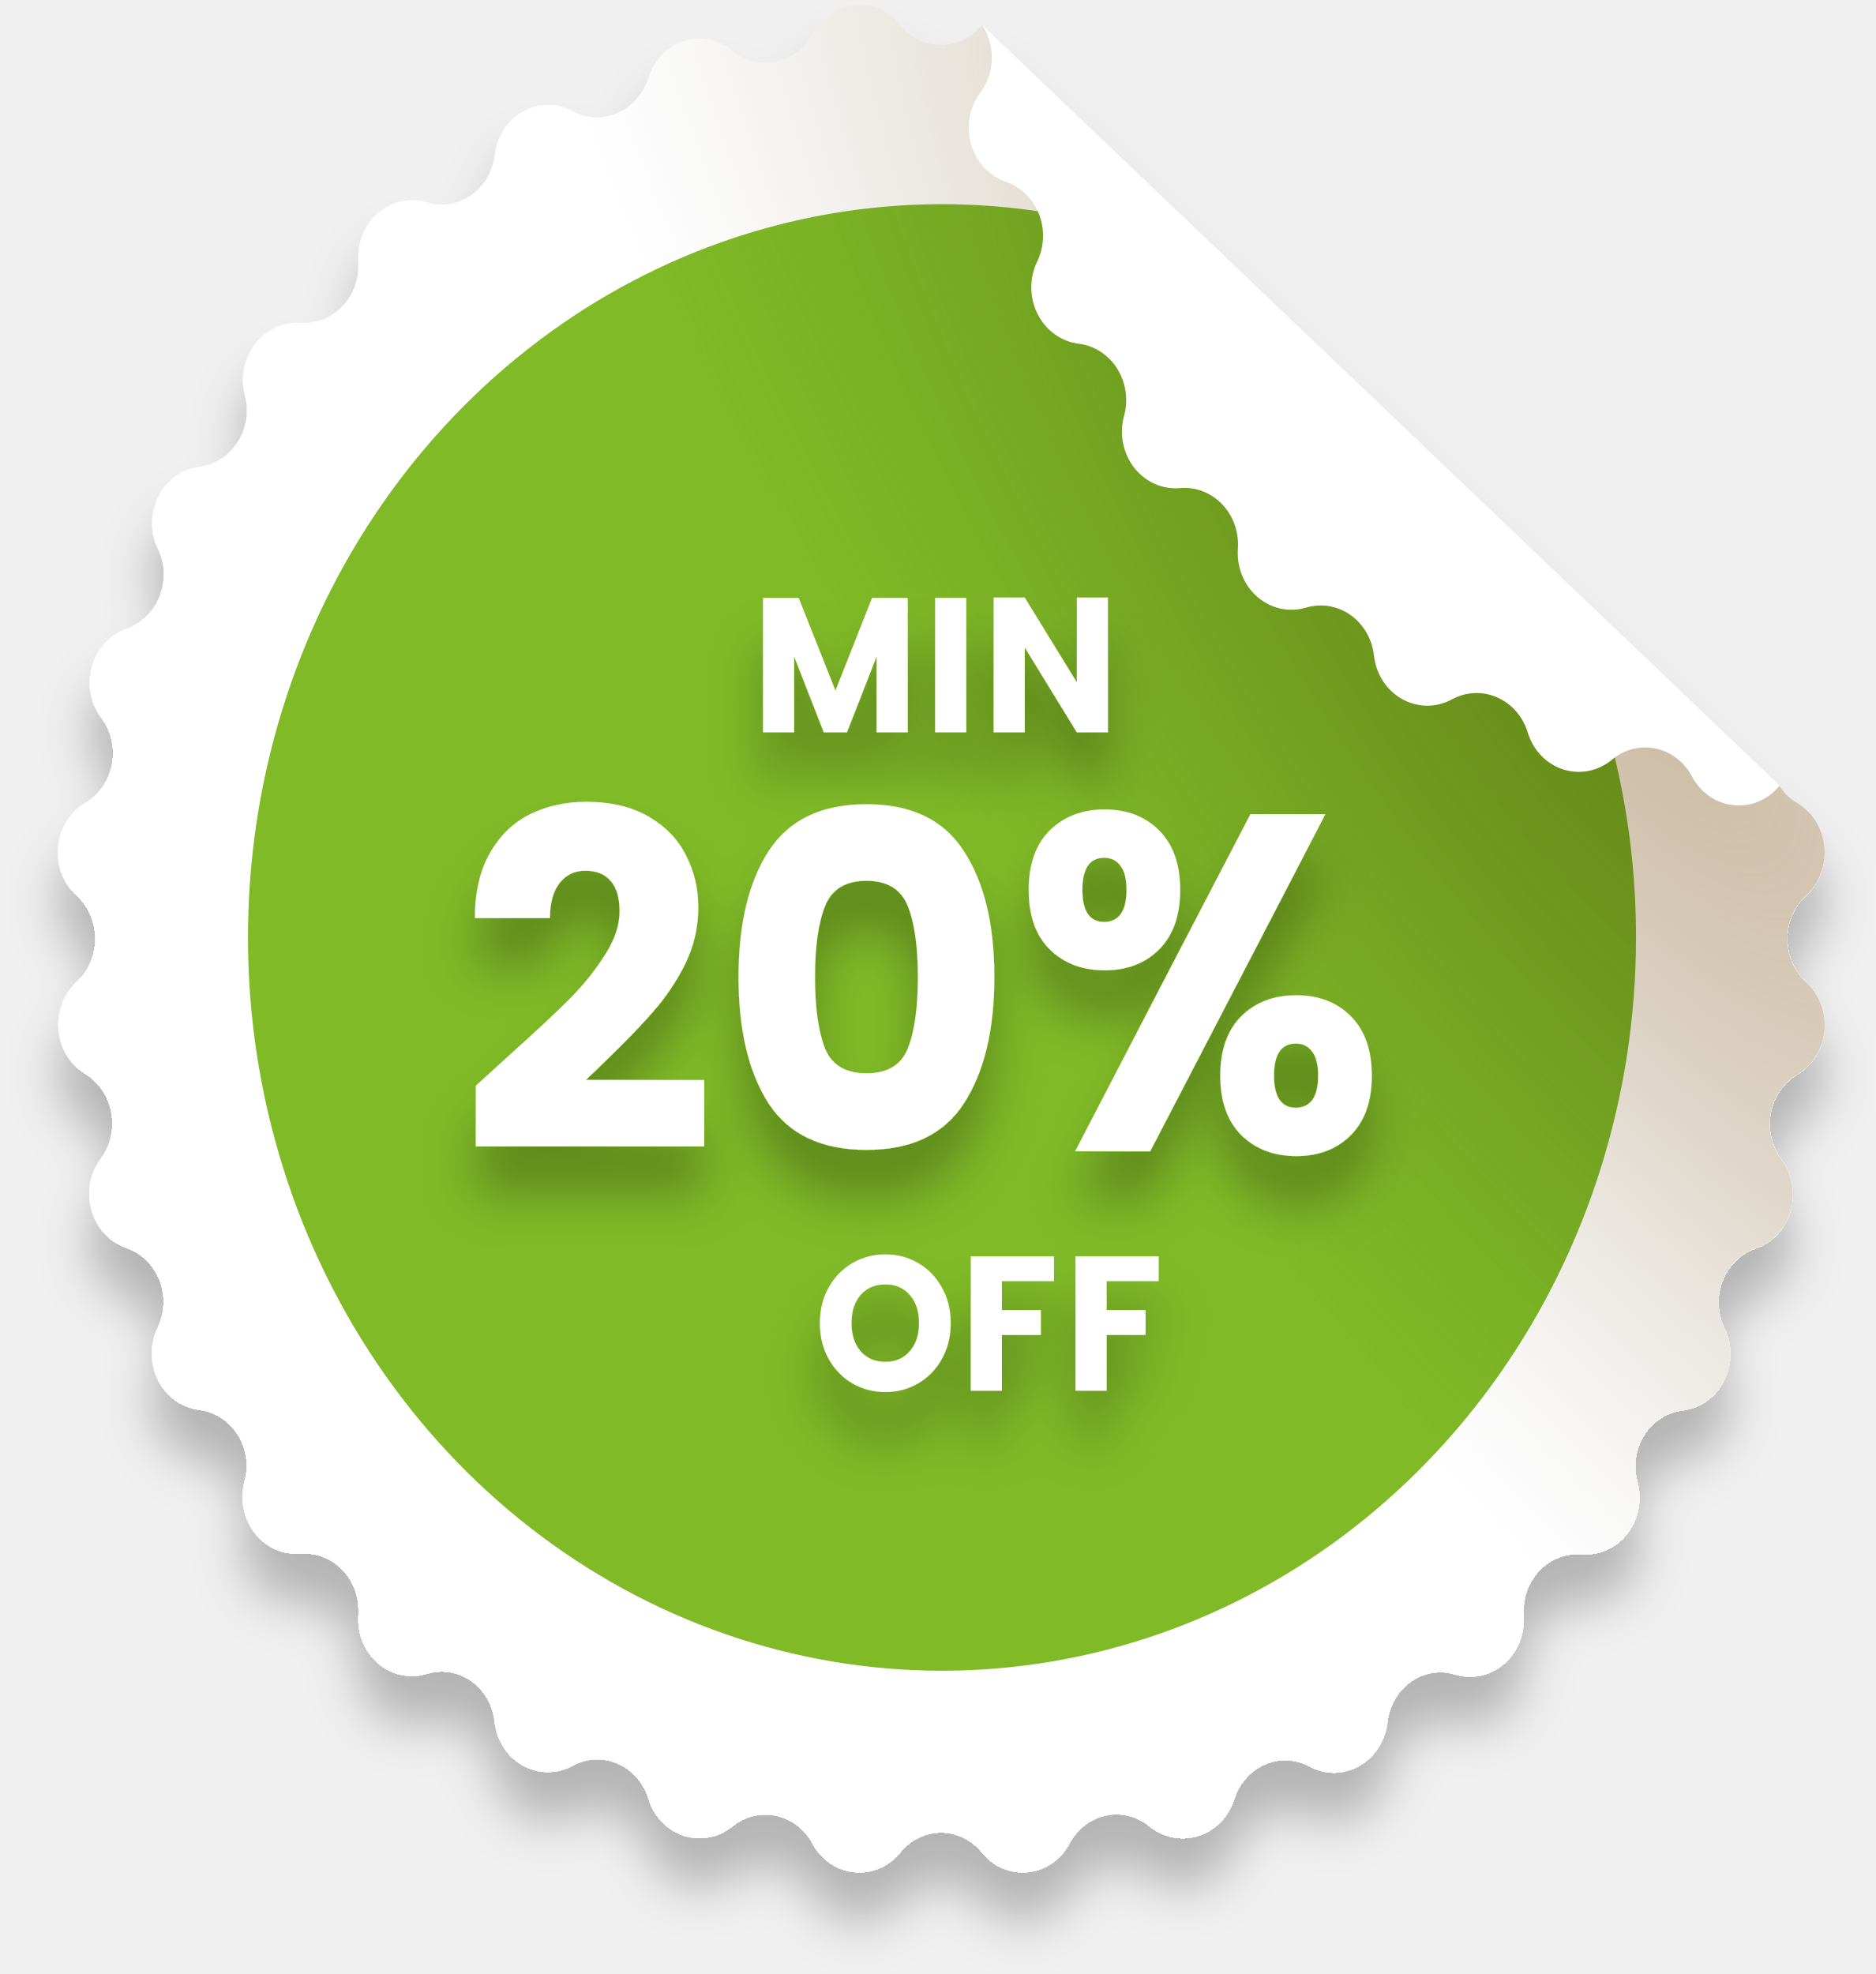
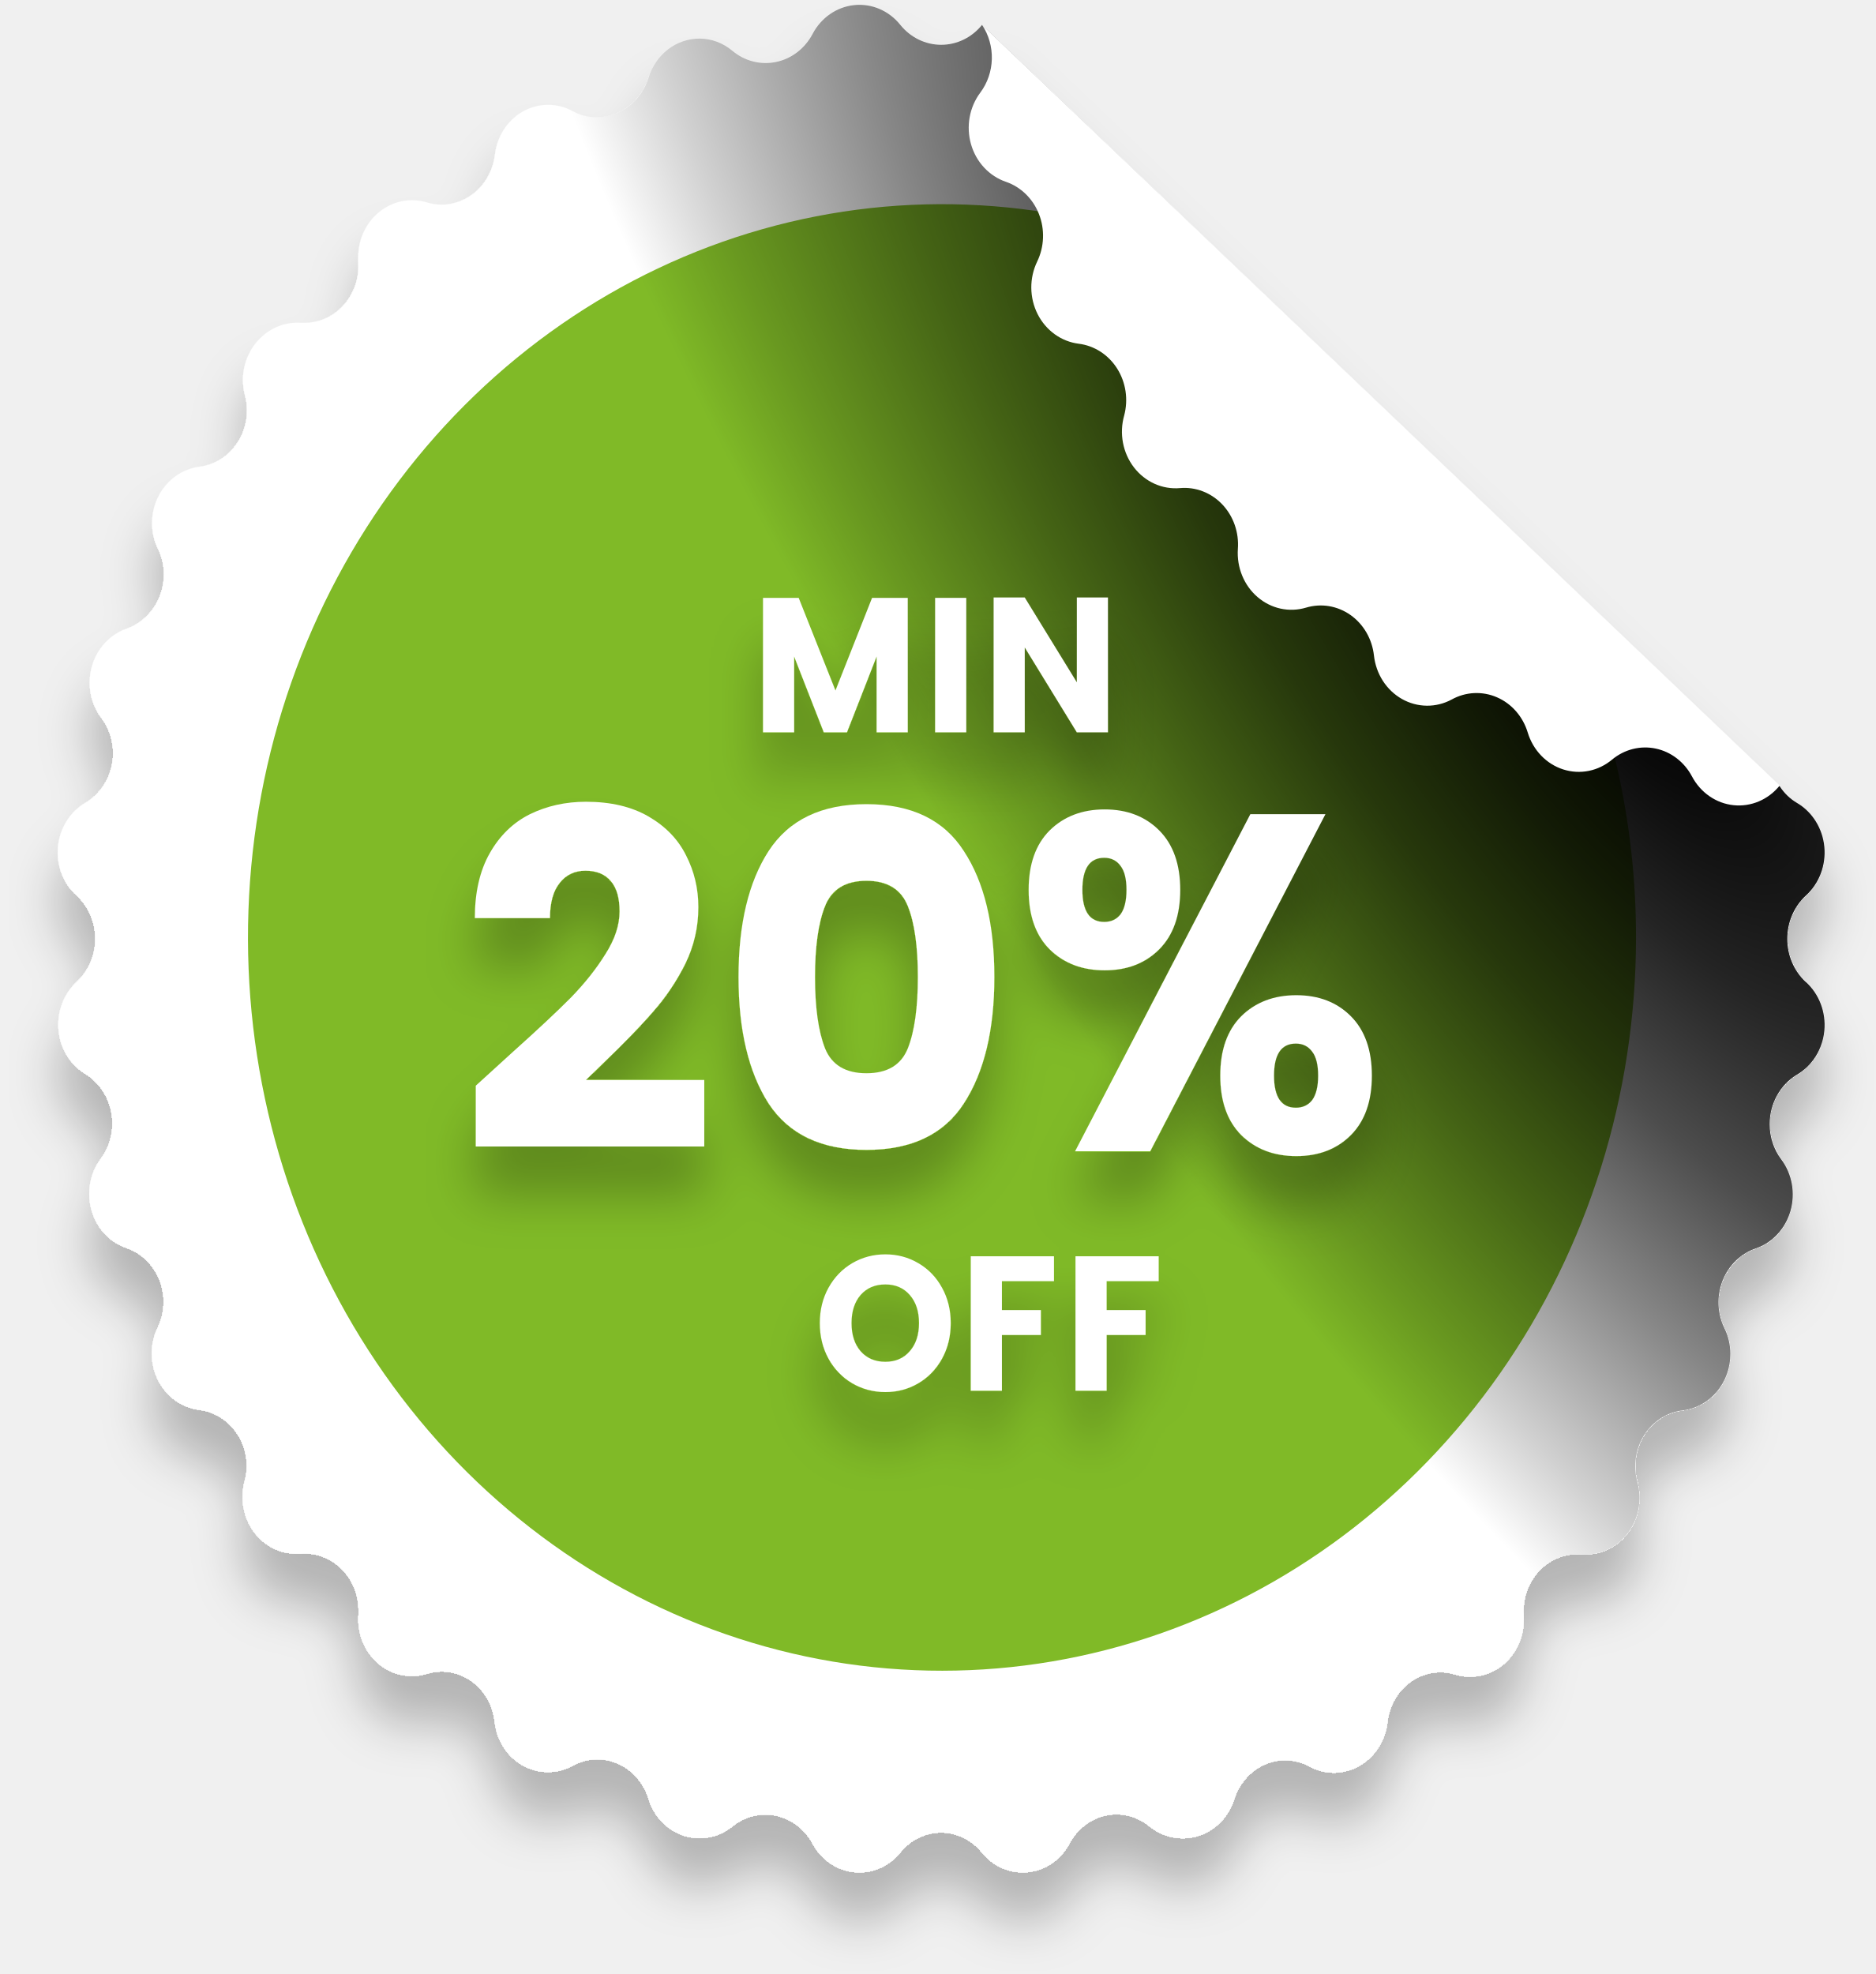
<svg xmlns="http://www.w3.org/2000/svg" width="153" height="161" viewBox="0 0 153 161" fill="none">
  <g id="Sticker">
    <g id="Vector" filter="url(#filter0_d_629_17423)">
      <path d="M147.289 80.085C147.826 80.57 148.244 81.184 148.507 81.876C148.771 82.569 148.872 83.318 148.803 84.06C148.733 84.803 148.494 85.516 148.107 86.141C147.72 86.764 147.196 87.28 146.579 87.644C145.9 88.047 145.334 88.635 144.942 89.347C144.549 90.058 144.343 90.867 144.345 91.691C144.34 92.731 144.671 93.743 145.285 94.557C145.722 95.142 146.02 95.831 146.151 96.563C146.282 97.296 146.244 98.052 146.04 98.766C145.835 99.48 145.47 100.131 144.976 100.663C144.482 101.196 143.873 101.595 143.201 101.825C142.598 102.03 142.044 102.371 141.578 102.825C141.112 103.278 140.745 103.833 140.502 104.452C140.259 105.07 140.146 105.737 140.171 106.406C140.197 107.075 140.359 107.73 140.648 108.326C140.968 108.973 141.136 109.693 141.136 110.424C141.139 111.561 140.745 112.659 140.031 113.509C139.316 114.359 138.33 114.901 137.261 115.032C136.629 115.102 136.018 115.318 135.474 115.666C134.929 116.013 134.463 116.483 134.109 117.041C133.756 117.6 133.523 118.234 133.427 118.899C133.331 119.563 133.375 120.242 133.556 120.886C133.75 121.605 133.777 122.363 133.634 123.095C133.49 123.827 133.18 124.511 132.731 125.088C132.282 125.666 131.707 126.12 131.055 126.411C130.404 126.702 129.695 126.821 128.99 126.759H128.626C128.023 126.76 127.426 126.892 126.874 127.149C126.322 127.405 125.826 127.78 125.418 128.249C125.009 128.718 124.698 129.271 124.502 129.874C124.307 130.477 124.232 131.117 124.282 131.752C124.282 131.892 124.282 132.023 124.282 132.145C124.279 132.859 124.12 133.562 123.817 134.2C123.514 134.838 123.075 135.394 122.535 135.823C121.995 136.252 121.368 136.543 120.704 136.674C120.039 136.804 119.356 136.771 118.706 136.576C118.096 136.385 117.453 136.339 116.824 136.44C116.195 136.541 115.595 136.787 115.066 137.161C114.537 137.534 114.093 138.026 113.764 138.602C113.436 139.177 113.231 139.822 113.165 140.491C113.029 141.615 112.513 142.65 111.711 143.402C110.909 144.155 109.875 144.575 108.803 144.584C108.111 144.586 107.429 144.409 106.817 144.069C106.253 143.765 105.634 143.594 105.001 143.568C104.369 143.541 103.739 143.66 103.154 143.915C102.569 144.171 102.044 144.557 101.614 145.048C101.184 145.538 100.86 146.121 100.664 146.757C100.437 147.461 100.055 148.097 99.55 148.614C99.044 149.13 98.429 149.512 97.756 149.728C97.083 149.944 96.371 149.988 95.679 149.856C94.987 149.723 94.334 149.419 93.775 148.968C93.278 148.555 92.702 148.26 92.087 148.104C91.471 147.948 90.832 147.935 90.211 148.065C89.59 148.195 89.004 148.465 88.491 148.857C87.978 149.249 87.552 149.753 87.241 150.335C86.898 150.988 86.411 151.544 85.82 151.954C85.23 152.365 84.553 152.618 83.85 152.691C83.147 152.765 82.437 152.657 81.781 152.377C81.126 152.098 80.544 151.654 80.087 151.084C79.676 150.576 79.165 150.168 78.59 149.889C78.016 149.609 77.39 149.464 76.758 149.464C76.125 149.464 75.5 149.609 74.925 149.889C74.35 150.168 73.84 150.576 73.429 151.084C72.97 151.654 72.388 152.097 71.732 152.377C71.076 152.657 70.365 152.765 69.661 152.691C68.957 152.617 68.28 152.364 67.689 151.954C67.098 151.544 66.609 150.988 66.265 150.335C65.949 149.757 65.52 149.258 65.007 148.869C64.493 148.481 63.907 148.213 63.287 148.084C62.668 147.954 62.029 147.966 61.414 148.119C60.8 148.271 60.223 148.561 59.722 148.968C59.165 149.419 58.514 149.722 57.823 149.851C57.131 149.98 56.421 149.932 55.751 149.709C55.082 149.487 54.472 149.097 53.975 148.574C53.478 148.05 53.108 147.408 52.896 146.701C52.7 146.059 52.373 145.469 51.94 144.974C51.506 144.479 50.975 144.09 50.384 143.834C49.793 143.578 49.156 143.461 48.518 143.492C47.88 143.523 47.256 143.701 46.69 144.013C46.077 144.351 45.395 144.528 44.704 144.528C43.628 144.533 42.589 144.117 41.785 143.362C40.982 142.606 40.471 141.564 40.351 140.435C40.283 139.766 40.078 139.121 39.748 138.545C39.418 137.97 38.973 137.478 38.444 137.104C37.914 136.731 37.313 136.485 36.684 136.384C36.054 136.282 35.411 136.329 34.801 136.519C34.121 136.725 33.403 136.753 32.711 136.602C32.018 136.45 31.37 136.123 30.823 135.648C30.277 135.174 29.847 134.566 29.572 133.878C29.296 133.189 29.183 132.44 29.242 131.695C29.242 131.564 29.242 131.443 29.242 131.311C29.24 130.675 29.114 130.047 28.872 129.464C28.629 128.882 28.275 128.359 27.832 127.928C27.39 127.498 26.867 127.168 26.298 126.96C25.729 126.753 25.126 126.671 24.526 126.722H24.162C23.486 126.721 22.819 126.555 22.214 126.236C21.608 125.918 21.081 125.456 20.673 124.886C20.265 124.316 19.988 123.654 19.863 122.952C19.737 122.25 19.767 121.527 19.951 120.84C20.066 120.423 20.126 119.991 20.128 119.556C20.126 118.425 19.73 117.334 19.016 116.491C18.301 115.648 17.318 115.112 16.254 114.985C15.185 114.854 14.199 114.312 13.485 113.462C12.77 112.612 12.377 111.514 12.38 110.377C12.38 109.646 12.547 108.926 12.867 108.279C13.184 107.63 13.348 106.91 13.346 106.181C13.347 105.202 13.054 104.248 12.509 103.457C11.964 102.666 11.196 102.078 10.314 101.778C9.431 101.478 8.661 100.889 8.116 100.096C7.571 99.303 7.279 98.347 7.282 97.367C7.277 96.327 7.612 95.318 8.23 94.51C8.62 93.983 8.898 93.373 9.046 92.723C9.194 92.073 9.209 91.396 9.088 90.74C8.968 90.083 8.716 89.461 8.35 88.916C7.983 88.37 7.51 87.915 6.963 87.579C6.355 87.214 5.84 86.701 5.459 86.083C5.078 85.464 4.844 84.758 4.775 84.023C4.706 83.289 4.806 82.548 5.064 81.863C5.323 81.177 5.734 80.568 6.262 80.085C6.737 79.646 7.117 79.104 7.378 78.497C7.638 77.889 7.773 77.23 7.773 76.563C7.773 75.897 7.638 75.237 7.378 74.63C7.117 74.023 6.737 73.481 6.262 73.041C5.721 72.56 5.299 71.947 5.032 71.254C4.765 70.562 4.662 69.811 4.731 69.067C4.8 68.323 5.039 67.608 5.428 66.984C5.817 66.359 6.343 65.844 6.963 65.483C7.521 65.157 8.005 64.706 8.382 64.162C8.758 63.618 9.017 62.993 9.142 62.332C9.266 61.671 9.252 60.989 9.1 60.335C8.949 59.68 8.664 59.068 8.266 58.542C7.647 57.73 7.312 56.718 7.317 55.676C7.314 54.698 7.605 53.744 8.149 52.953C8.692 52.162 9.46 51.573 10.341 51.273C11.219 50.964 11.983 50.373 12.527 49.582C13.07 48.791 13.366 47.839 13.373 46.862C13.373 46.132 13.209 45.413 12.894 44.764C12.573 44.116 12.405 43.396 12.406 42.665C12.405 41.53 12.8 40.434 13.514 39.586C14.229 38.738 15.213 38.197 16.28 38.066C17.345 37.936 18.327 37.397 19.041 36.553C19.755 35.709 20.151 34.618 20.155 33.486C20.152 33.052 20.093 32.62 19.977 32.203C19.869 31.791 19.815 31.366 19.818 30.938C19.826 30.304 19.956 29.679 20.201 29.1C20.445 28.52 20.797 28 21.238 27.569C21.678 27.138 22.196 26.806 22.761 26.593C23.326 26.38 23.927 26.291 24.526 26.33C24.65 26.33 24.765 26.33 24.889 26.33C25.492 26.326 26.087 26.19 26.637 25.931C27.188 25.673 27.682 25.297 28.089 24.828C28.496 24.358 28.807 23.805 29.002 23.203C29.198 22.601 29.273 21.963 29.224 21.328C29.224 21.206 29.224 21.075 29.224 20.953C29.225 20.239 29.382 19.535 29.684 18.895C29.985 18.256 30.423 17.698 30.962 17.267C31.501 16.837 32.128 16.543 32.792 16.411C33.457 16.279 34.141 16.311 34.792 16.504C35.187 16.626 35.596 16.689 36.007 16.692C37.076 16.696 38.11 16.287 38.913 15.541C39.717 14.796 40.234 13.766 40.368 12.645C40.489 11.516 41 10.473 41.803 9.718C42.607 8.962 43.646 8.547 44.722 8.552C45.413 8.552 46.094 8.729 46.708 9.067C47.322 9.401 48.003 9.575 48.693 9.573C49.626 9.571 50.533 9.258 51.288 8.68C52.042 8.101 52.605 7.286 52.896 6.351C53.177 5.416 53.735 4.601 54.486 4.025C55.237 3.449 56.143 3.141 57.072 3.147C58.038 3.153 58.975 3.503 59.731 4.14C60.228 4.556 60.805 4.854 61.421 5.011C62.038 5.169 62.679 5.183 63.302 5.053C63.924 4.923 64.512 4.652 65.025 4.258C65.538 3.864 65.964 3.358 66.274 2.773C66.617 2.118 67.106 1.562 67.698 1.151C68.29 0.74 68.967 0.488 69.672 0.415C70.377 0.342 71.088 0.451 71.743 0.733C72.4 1.015 72.981 1.461 73.438 2.033C73.849 2.541 74.359 2.949 74.934 3.229C75.508 3.508 76.134 3.653 76.767 3.653C77.399 3.653 78.025 3.508 78.599 3.229C79.174 2.949 79.684 2.541 80.096 2.033L98.058 19.202L128.6 48.342L145.17 64.143C145.535 64.701 146.017 65.163 146.579 65.492C147.196 65.856 147.72 66.371 148.107 66.996C148.494 67.62 148.733 68.333 148.803 69.076C148.872 69.818 148.771 70.567 148.507 71.26C148.244 71.952 147.826 72.566 147.289 73.051C146.814 73.49 146.434 74.032 146.173 74.639C145.912 75.247 145.778 75.906 145.778 76.573C145.778 77.24 145.912 77.899 146.173 78.506C146.434 79.113 146.814 79.655 147.289 80.094V80.085Z" fill="white" />
    </g>
    <path id="Vector_2" d="M133.44 76.535C133.425 89.312 129.537 101.748 122.346 112.021C115.154 122.294 105.038 129.863 93.48 133.621C81.921 137.378 69.527 137.126 58.113 132.9C46.7 128.675 36.868 120.699 30.057 110.141C23.246 99.583 19.814 86.998 20.265 74.23C20.716 61.462 25.025 49.182 32.561 39.189C40.098 29.197 50.465 22.017 62.145 18.701C73.824 15.386 86.201 16.11 97.463 20.766L127.146 49.081C131.3 57.566 133.459 66.983 133.44 76.535Z" fill="#80BA27" />
    <path id="Vector_3" style="mix-blend-mode:multiply" d="M147.289 80.085C147.826 80.57 148.244 81.184 148.507 81.876C148.771 82.569 148.872 83.318 148.803 84.06C148.733 84.803 148.494 85.516 148.107 86.141C147.72 86.764 147.196 87.28 146.579 87.644C145.9 88.047 145.334 88.635 144.942 89.347C144.549 90.058 144.343 90.867 144.345 91.691C144.34 92.731 144.671 93.743 145.285 94.557C145.722 95.142 146.02 95.831 146.151 96.563C146.282 97.296 146.244 98.052 146.04 98.766C145.835 99.48 145.47 100.131 144.976 100.663C144.482 101.196 143.873 101.595 143.201 101.825C142.598 102.03 142.044 102.371 141.578 102.825C141.112 103.278 140.745 103.833 140.502 104.452C140.259 105.07 140.146 105.737 140.171 106.406C140.197 107.075 140.359 107.73 140.648 108.326C140.968 108.973 141.136 109.693 141.136 110.424C141.139 111.561 140.745 112.659 140.031 113.509C139.316 114.359 138.33 114.901 137.261 115.032C136.629 115.102 136.018 115.318 135.474 115.666C134.929 116.013 134.463 116.483 134.109 117.041C133.756 117.6 133.523 118.234 133.427 118.899C133.331 119.563 133.375 120.242 133.556 120.886C133.75 121.605 133.777 122.363 133.634 123.095C133.49 123.827 133.18 124.511 132.731 125.088C132.282 125.666 131.707 126.12 131.055 126.411C130.404 126.702 129.695 126.821 128.99 126.759H128.626C128.023 126.76 127.426 126.892 126.874 127.149C126.322 127.405 125.826 127.78 125.418 128.249C125.009 128.718 124.698 129.271 124.502 129.874C124.307 130.477 124.232 131.117 124.282 131.752C124.282 131.892 124.282 132.023 124.282 132.145C124.279 132.859 124.12 133.562 123.817 134.2C123.514 134.838 123.075 135.394 122.535 135.823C121.995 136.252 121.368 136.543 120.704 136.674C120.039 136.804 119.356 136.771 118.706 136.576C118.096 136.385 117.453 136.339 116.824 136.44C116.195 136.541 115.595 136.787 115.066 137.161C114.537 137.534 114.093 138.026 113.764 138.602C113.436 139.177 113.231 139.822 113.165 140.491C113.029 141.615 112.513 142.65 111.711 143.402C110.909 144.155 109.875 144.575 108.803 144.584C108.111 144.586 107.429 144.409 106.817 144.069C106.253 143.765 105.634 143.594 105.001 143.568C104.369 143.541 103.739 143.66 103.154 143.915C102.569 144.171 102.044 144.557 101.614 145.048C101.184 145.538 100.86 146.121 100.664 146.757C100.437 147.461 100.055 148.097 99.55 148.614C99.044 149.13 98.429 149.512 97.756 149.728C97.083 149.944 96.371 149.988 95.679 149.856C94.987 149.723 94.334 149.419 93.775 148.968C93.278 148.555 92.702 148.26 92.087 148.104C91.471 147.948 90.832 147.935 90.211 148.065C89.59 148.195 89.004 148.465 88.491 148.857C87.978 149.249 87.552 149.753 87.241 150.335C86.898 150.988 86.411 151.544 85.82 151.954C85.23 152.365 84.553 152.618 83.85 152.691C83.147 152.765 82.437 152.657 81.781 152.377C81.126 152.098 80.544 151.654 80.087 151.084C79.676 150.576 79.165 150.168 78.59 149.889C78.016 149.609 77.39 149.464 76.758 149.464C76.125 149.464 75.5 149.609 74.925 149.889C74.35 150.168 73.84 150.576 73.429 151.084C72.97 151.654 72.388 152.097 71.732 152.377C71.076 152.657 70.365 152.765 69.661 152.691C68.957 152.617 68.28 152.364 67.689 151.954C67.098 151.544 66.609 150.988 66.265 150.335C65.949 149.757 65.52 149.258 65.007 148.869C64.493 148.481 63.907 148.213 63.287 148.084C62.668 147.954 62.029 147.966 61.414 148.119C60.8 148.271 60.223 148.561 59.722 148.968C59.165 149.419 58.514 149.722 57.823 149.851C57.131 149.98 56.421 149.932 55.751 149.709C55.082 149.487 54.472 149.097 53.975 148.574C53.478 148.05 53.108 147.408 52.896 146.701C52.7 146.059 52.373 145.469 51.94 144.974C51.506 144.479 50.975 144.09 50.384 143.834C49.793 143.578 49.156 143.461 48.518 143.492C47.88 143.523 47.256 143.701 46.69 144.013C46.077 144.351 45.395 144.528 44.704 144.528C43.628 144.533 42.589 144.117 41.785 143.362C40.982 142.606 40.471 141.564 40.351 140.435C40.283 139.766 40.078 139.121 39.748 138.545C39.418 137.97 38.973 137.478 38.444 137.104C37.914 136.731 37.313 136.485 36.684 136.384C36.054 136.282 35.411 136.329 34.801 136.519C34.121 136.725 33.403 136.753 32.711 136.602C32.018 136.45 31.37 136.123 30.823 135.648C30.277 135.174 29.847 134.566 29.572 133.878C29.296 133.189 29.183 132.44 29.242 131.695C29.242 131.564 29.242 131.443 29.242 131.311C29.24 130.675 29.114 130.047 28.872 129.464C28.629 128.882 28.275 128.359 27.832 127.928C27.39 127.498 26.867 127.168 26.298 126.96C25.729 126.753 25.126 126.671 24.526 126.722H24.162C23.486 126.721 22.819 126.555 22.214 126.236C21.608 125.918 21.081 125.456 20.673 124.886C20.265 124.316 19.988 123.654 19.863 122.952C19.737 122.25 19.767 121.527 19.951 120.84C20.066 120.423 20.126 119.991 20.128 119.556C20.126 118.425 19.73 117.334 19.016 116.491C18.301 115.648 17.318 115.112 16.254 114.985C15.185 114.854 14.199 114.312 13.485 113.462C12.77 112.612 12.377 111.514 12.38 110.377C12.38 109.646 12.547 108.926 12.867 108.279C13.184 107.63 13.348 106.91 13.346 106.181C13.347 105.202 13.054 104.248 12.509 103.457C11.964 102.666 11.196 102.078 10.314 101.778C9.431 101.478 8.661 100.889 8.116 100.096C7.571 99.303 7.279 98.347 7.282 97.367C7.277 96.327 7.612 95.318 8.23 94.51C8.62 93.983 8.898 93.373 9.046 92.723C9.194 92.073 9.209 91.396 9.088 90.74C8.968 90.083 8.716 89.461 8.35 88.916C7.983 88.37 7.51 87.915 6.963 87.579C6.355 87.214 5.84 86.701 5.459 86.083C5.078 85.464 4.844 84.758 4.775 84.023C4.706 83.289 4.806 82.548 5.064 81.863C5.323 81.177 5.734 80.568 6.262 80.085C6.737 79.646 7.117 79.104 7.378 78.497C7.638 77.889 7.773 77.23 7.773 76.563C7.773 75.897 7.638 75.237 7.378 74.63C7.117 74.023 6.737 73.481 6.262 73.041C5.721 72.56 5.299 71.947 5.032 71.254C4.765 70.562 4.662 69.811 4.731 69.067C4.8 68.323 5.039 67.608 5.428 66.984C5.817 66.359 6.343 65.844 6.963 65.483C7.521 65.157 8.005 64.706 8.382 64.162C8.758 63.618 9.017 62.993 9.142 62.332C9.266 61.671 9.252 60.989 9.1 60.335C8.949 59.68 8.664 59.068 8.266 58.542C7.647 57.73 7.312 56.718 7.317 55.676C7.314 54.698 7.605 53.744 8.149 52.953C8.692 52.162 9.46 51.573 10.341 51.273C11.219 50.964 11.983 50.373 12.527 49.582C13.07 48.791 13.366 47.839 13.373 46.862C13.373 46.132 13.209 45.413 12.894 44.764C12.573 44.116 12.405 43.396 12.406 42.665C12.405 41.53 12.8 40.434 13.514 39.586C14.229 38.738 15.213 38.197 16.28 38.066C17.345 37.936 18.327 37.397 19.041 36.553C19.755 35.709 20.151 34.618 20.155 33.486C20.152 33.052 20.093 32.62 19.977 32.203C19.869 31.791 19.815 31.366 19.818 30.938C19.826 30.304 19.956 29.679 20.201 29.1C20.445 28.52 20.797 28 21.238 27.569C21.678 27.138 22.196 26.806 22.761 26.593C23.326 26.38 23.927 26.291 24.526 26.33C24.65 26.33 24.765 26.33 24.889 26.33C25.492 26.326 26.087 26.19 26.637 25.931C27.188 25.673 27.682 25.297 28.089 24.828C28.496 24.358 28.807 23.805 29.002 23.203C29.198 22.601 29.273 21.963 29.224 21.328C29.224 21.206 29.224 21.075 29.224 20.953C29.225 20.239 29.382 19.535 29.684 18.895C29.985 18.256 30.423 17.698 30.962 17.267C31.501 16.837 32.128 16.543 32.792 16.411C33.457 16.279 34.141 16.311 34.792 16.504C35.187 16.626 35.596 16.689 36.007 16.692C37.076 16.696 38.11 16.287 38.913 15.541C39.717 14.796 40.234 13.766 40.368 12.645C40.489 11.516 41 10.473 41.803 9.718C42.607 8.962 43.646 8.547 44.722 8.552C45.413 8.552 46.094 8.729 46.708 9.067C47.322 9.401 48.003 9.575 48.693 9.573C49.626 9.571 50.533 9.258 51.288 8.68C52.042 8.101 52.605 7.286 52.896 6.351C53.177 5.416 53.735 4.601 54.486 4.025C55.237 3.449 56.143 3.141 57.072 3.147C58.038 3.153 58.975 3.503 59.731 4.14C60.228 4.556 60.805 4.854 61.421 5.011C62.038 5.169 62.679 5.183 63.302 5.053C63.924 4.923 64.512 4.652 65.025 4.258C65.538 3.864 65.964 3.358 66.274 2.773C66.617 2.118 67.106 1.562 67.698 1.151C68.29 0.74 68.967 0.488 69.672 0.415C70.377 0.342 71.088 0.451 71.743 0.733C72.4 1.015 72.981 1.461 73.438 2.033C73.849 2.541 74.359 2.949 74.934 3.229C75.508 3.508 76.134 3.653 76.767 3.653C77.399 3.653 78.025 3.508 78.599 3.229C79.174 2.949 79.684 2.541 80.096 2.033L98.058 19.202L128.6 48.342L145.17 64.143C145.535 64.701 146.017 65.163 146.579 65.492C147.196 65.856 147.72 66.371 148.107 66.996C148.494 67.62 148.733 68.333 148.803 69.076C148.872 69.818 148.771 70.567 148.507 71.26C148.244 71.952 147.826 72.566 147.289 73.051C146.814 73.49 146.434 74.032 146.173 74.639C145.912 75.247 145.778 75.906 145.778 76.573C145.778 77.24 145.912 77.899 146.173 78.506C146.434 79.113 146.814 79.655 147.289 80.094V80.085Z" fill="url(#paint0_radial_629_17423)" />
    <path id="Vector_4" d="M106.524 49.559C107.133 49.376 107.773 49.334 108.399 49.437C109.025 49.541 109.622 49.787 110.149 50.158C110.677 50.53 111.121 51.018 111.452 51.589C111.782 52.16 111.992 52.8 112.065 53.465C112.147 54.206 112.397 54.916 112.794 55.533C113.192 56.15 113.725 56.656 114.347 57.009C114.97 57.361 115.664 57.549 116.371 57.557C117.077 57.565 117.775 57.392 118.404 57.053C118.971 56.739 119.595 56.56 120.234 56.529C120.873 56.498 121.511 56.615 122.102 56.873C122.694 57.13 123.225 57.52 123.658 58.018C124.091 58.515 124.416 59.106 124.61 59.75C124.826 60.461 125.203 61.106 125.707 61.629C126.211 62.153 126.827 62.539 127.504 62.755C128.18 62.972 128.896 63.012 129.59 62.872C130.285 62.732 130.936 62.416 131.49 61.951C131.986 61.539 132.561 61.245 133.176 61.09C133.79 60.935 134.429 60.923 135.048 61.054C135.667 61.184 136.253 61.456 136.763 61.848C137.274 62.241 137.698 62.746 138.006 63.328C138.351 63.979 138.84 64.532 139.431 64.94C140.022 65.349 140.698 65.6 141.4 65.672C142.103 65.745 142.812 65.637 143.467 65.358C144.122 65.079 144.703 64.636 145.161 64.068L80.104 2.033C80.647 2.848 80.925 3.826 80.898 4.822C80.871 5.818 80.54 6.779 79.954 7.559C79.516 8.145 79.219 8.834 79.088 9.568C78.958 10.301 78.997 11.057 79.202 11.771C79.408 12.485 79.774 13.136 80.269 13.668C80.764 14.2 81.374 14.598 82.046 14.828C82.648 15.034 83.201 15.376 83.666 15.829C84.132 16.283 84.498 16.838 84.741 17.456C84.984 18.074 85.097 18.74 85.072 19.409C85.048 20.077 84.886 20.732 84.599 21.328C84.277 21.993 84.111 22.73 84.117 23.477C84.123 24.224 84.3 24.958 84.632 25.617C84.965 26.276 85.444 26.84 86.028 27.261C86.612 27.682 87.284 27.948 87.986 28.035C88.615 28.113 89.221 28.334 89.762 28.683C90.303 29.032 90.765 29.502 91.118 30.058C91.47 30.615 91.704 31.245 91.803 31.907C91.902 32.568 91.864 33.245 91.692 33.889C91.489 34.61 91.455 35.372 91.594 36.109C91.733 36.847 92.041 37.537 92.49 38.121C92.939 38.704 93.516 39.163 94.171 39.457C94.826 39.751 95.539 39.872 96.249 39.809C96.88 39.753 97.516 39.844 98.112 40.075C98.707 40.305 99.248 40.669 99.696 41.142C100.145 41.615 100.491 42.186 100.71 42.815C100.929 43.443 101.016 44.115 100.965 44.782C100.916 45.523 101.036 46.265 101.316 46.946C101.595 47.627 102.025 48.227 102.571 48.696C103.116 49.164 103.759 49.487 104.447 49.638C105.136 49.788 105.848 49.761 106.524 49.559Z" fill="white" />
    <g id="Vector_5" filter="url(#filter1_d_629_17423)">
      <path d="M74.04 48.762V59.729H71.501V53.542L69.08 59.729H67.194L64.773 53.542V59.729H62.234V48.762H65.144L68.144 56.323L71.129 48.762H74.04Z" fill="white" />
      <path d="M78.812 48.762V59.729H76.272V48.762H78.812Z" fill="white" />
      <path d="M90.37 59.729H87.831L83.583 52.808V59.729H81.044V48.731H83.583L87.831 55.651V48.731H90.37V59.729Z" fill="white" />
      <path d="M41.849 85.778C43.854 83.981 45.426 82.51 46.564 81.365C47.703 80.193 48.644 79.008 49.386 77.811C50.153 76.613 50.537 75.454 50.537 74.335C50.537 73.241 50.302 72.421 49.832 71.874C49.361 71.302 48.668 71.015 47.752 71.015C46.861 71.015 46.156 71.354 45.636 72.031C45.116 72.681 44.856 73.632 44.856 74.882H38.73C38.73 72.773 39.139 71.002 39.956 69.57C40.773 68.138 41.862 67.084 43.223 66.407C44.609 65.73 46.131 65.391 47.79 65.391C49.819 65.391 51.527 65.795 52.913 66.602C54.299 67.409 55.314 68.464 55.958 69.766C56.626 71.067 56.96 72.473 56.96 73.983C56.96 75.624 56.601 77.173 55.883 78.631C55.166 80.063 54.287 81.365 53.247 82.536C52.233 83.708 50.883 85.101 49.2 86.715C49.176 86.741 48.705 87.197 47.79 88.082H57.443V93.51H38.805V88.55L41.849 85.778Z" fill="white" />
      <path d="M62.688 89.996C61.055 87.444 60.238 84.007 60.238 79.685C60.238 75.363 61.055 71.939 62.688 69.414C64.347 66.862 67.008 65.587 70.671 65.587C74.334 65.587 76.983 66.862 78.616 69.414C80.274 71.939 81.104 75.363 81.104 79.685C81.104 84.007 80.274 87.444 78.616 89.996C76.983 92.521 74.334 93.784 70.671 93.784C67.008 93.784 64.347 92.521 62.688 89.996ZM74.049 85.504C74.594 84.124 74.866 82.185 74.866 79.685C74.866 77.186 74.594 75.259 74.049 73.905C73.505 72.525 72.379 71.835 70.671 71.835C68.963 71.835 67.837 72.525 67.292 73.905C66.748 75.259 66.475 77.186 66.475 79.685C66.475 82.185 66.748 84.124 67.292 85.504C67.837 86.858 68.963 87.535 70.671 87.535C72.379 87.535 73.505 86.858 74.049 85.504Z" fill="white" />
      <path d="M90.101 66.016C91.933 66.016 93.418 66.589 94.556 67.735C95.695 68.88 96.264 70.495 96.264 72.577C96.264 74.66 95.695 76.275 94.556 77.42C93.418 78.566 91.933 79.138 90.101 79.138C88.27 79.138 86.772 78.566 85.609 77.42C84.47 76.275 83.901 74.66 83.901 72.577C83.901 70.495 84.47 68.88 85.609 67.735C86.772 66.589 88.27 66.016 90.101 66.016ZM108.108 66.407L93.814 93.901H87.688L101.982 66.407H108.108ZM88.282 72.577C88.282 74.322 88.876 75.194 90.064 75.194C90.633 75.194 91.079 74.986 91.401 74.569C91.722 74.126 91.883 73.463 91.883 72.577C91.883 71.692 91.722 71.041 91.401 70.625C91.079 70.182 90.633 69.961 90.064 69.961C88.876 69.961 88.282 70.833 88.282 72.577ZM105.732 81.169C107.564 81.169 109.049 81.742 110.187 82.888C111.326 84.033 111.895 85.647 111.895 87.73C111.895 89.813 111.326 91.427 110.187 92.573C109.049 93.719 107.564 94.291 105.732 94.291C103.9 94.291 102.403 93.719 101.239 92.573C100.101 91.427 99.532 89.813 99.532 87.73C99.532 85.647 100.101 84.033 101.239 82.888C102.403 81.742 103.9 81.169 105.732 81.169ZM103.913 87.73C103.913 89.475 104.507 90.347 105.695 90.347C106.264 90.347 106.71 90.139 107.031 89.722C107.353 89.279 107.514 88.616 107.514 87.73C107.514 86.845 107.353 86.194 107.031 85.778C106.71 85.335 106.264 85.114 105.695 85.114C104.507 85.114 103.913 85.986 103.913 87.73Z" fill="white" />
      <path d="M72.214 102.305C73.194 102.305 74.09 102.545 74.902 103.024C75.724 103.503 76.367 104.169 76.832 105.023C77.308 105.877 77.545 106.841 77.545 107.913C77.545 108.986 77.308 109.955 76.832 110.819C76.357 111.673 75.714 112.34 74.902 112.819C74.09 113.298 73.194 113.537 72.214 113.537C71.234 113.537 70.333 113.298 69.511 112.819C68.699 112.34 68.056 111.673 67.58 110.819C67.105 109.955 66.868 108.986 66.868 107.913C66.868 106.841 67.105 105.877 67.58 105.023C68.056 104.169 68.699 103.503 69.511 103.024C70.333 102.545 71.234 102.305 72.214 102.305ZM72.214 104.758C71.372 104.758 70.699 105.044 70.194 105.617C69.699 106.19 69.452 106.955 69.452 107.913C69.452 108.872 69.699 109.637 70.194 110.21C70.699 110.783 71.372 111.069 72.214 111.069C73.046 111.069 73.709 110.783 74.204 110.21C74.709 109.637 74.961 108.872 74.961 107.913C74.961 106.955 74.709 106.19 74.204 105.617C73.709 105.044 73.046 104.758 72.214 104.758Z" fill="white" />
      <path d="M85.967 102.462V104.492H81.72V106.851H84.898V108.882H81.72V113.428H79.18V102.462H85.967Z" fill="white" />
      <path d="M94.509 102.462V104.492H90.262V106.851H93.44V108.882H90.262V113.428H87.722V102.462H94.509Z" fill="white" />
    </g>
  </g>
  <defs>
    <filter id="filter0_d_629_17423" x="0.71" y="0.393" width="152.114" height="160.321" filterUnits="userSpaceOnUse" color-interpolation-filters="sRGB">
      <feFlood flood-opacity="0" result="BackgroundImageFix" />
      <feColorMatrix in="SourceAlpha" type="matrix" values="0 0 0 0 0 0 0 0 0 0 0 0 0 0 0 0 0 0 127 0" result="hardAlpha" />
      <feOffset dy="4" />
      <feGaussianBlur stdDeviation="2" />
      <feComposite in2="hardAlpha" operator="out" />
      <feColorMatrix type="matrix" values="0 0 0 0 0 0 0 0 0 0 0 0 0 0 0 0 0 0 0.25 0" />
      <feBlend mode="normal" in2="BackgroundImageFix" result="effect1_dropShadow_629_17423" />
      <feBlend mode="normal" in="SourceGraphic" in2="effect1_dropShadow_629_17423" result="shape" />
    </filter>
    <filter id="filter1_d_629_17423" x="34.73" y="48.731" width="81.165" height="72.806" filterUnits="userSpaceOnUse" color-interpolation-filters="sRGB">
      <feFlood flood-opacity="0" result="BackgroundImageFix" />
      <feColorMatrix in="SourceAlpha" type="matrix" values="0 0 0 0 0 0 0 0 0 0 0 0 0 0 0 0 0 0 127 0" result="hardAlpha" />
      <feOffset dy="4" />
      <feGaussianBlur stdDeviation="2" />
      <feComposite in2="hardAlpha" operator="out" />
      <feColorMatrix type="matrix" values="0 0 0 0 0 0 0 0 0 0 0 0 0 0 0 0 0 0 0.25 0" />
      <feBlend mode="normal" in2="BackgroundImageFix" result="effect1_dropShadow_629_17423" />
      <feBlend mode="normal" in="SourceGraphic" in2="effect1_dropShadow_629_17423" result="shape" />
    </filter>
    <radialGradient id="paint0_radial_629_17423" cx="0" cy="0" r="1" gradientUnits="userSpaceOnUse" gradientTransform="translate(131.958 52.5771) rotate(54.4328) scale(148.759 54.1453)">
-       <stop stop-color="#CCBBA4" />
-       <stop offset="0.1" stop-color="#CDBDA6" stop-opacity="0.96" />
-       <stop offset="0.25" stop-color="#D0C1AD" stop-opacity="0.86" />
-       <stop offset="0.44" stop-color="#D4C9B8" stop-opacity="0.7" />
-       <stop offset="0.64" stop-color="#DAD3C8" stop-opacity="0.47" />
-       <stop offset="0.87" stop-color="#E2E0DC" stop-opacity="0.18" />
-       <stop offset="1" stop-color="#E7E8E8" stop-opacity="0" />
+       <stop stopColor="#CCBBA4" />
+       <stop offset="0.1" stopColor="#CDBDA6" stop-opacity="0.96" />
+       <stop offset="0.25" stopColor="#D0C1AD" stop-opacity="0.86" />
+       <stop offset="0.44" stopColor="#D4C9B8" stop-opacity="0.7" />
+       <stop offset="0.64" stopColor="#DAD3C8" stop-opacity="0.47" />
+       <stop offset="0.87" stopColor="#E2E0DC" stop-opacity="0.18" />
+       <stop offset="1" stopColor="#E7E8E8" stop-opacity="0" />
    </radialGradient>
  </defs>
</svg>
